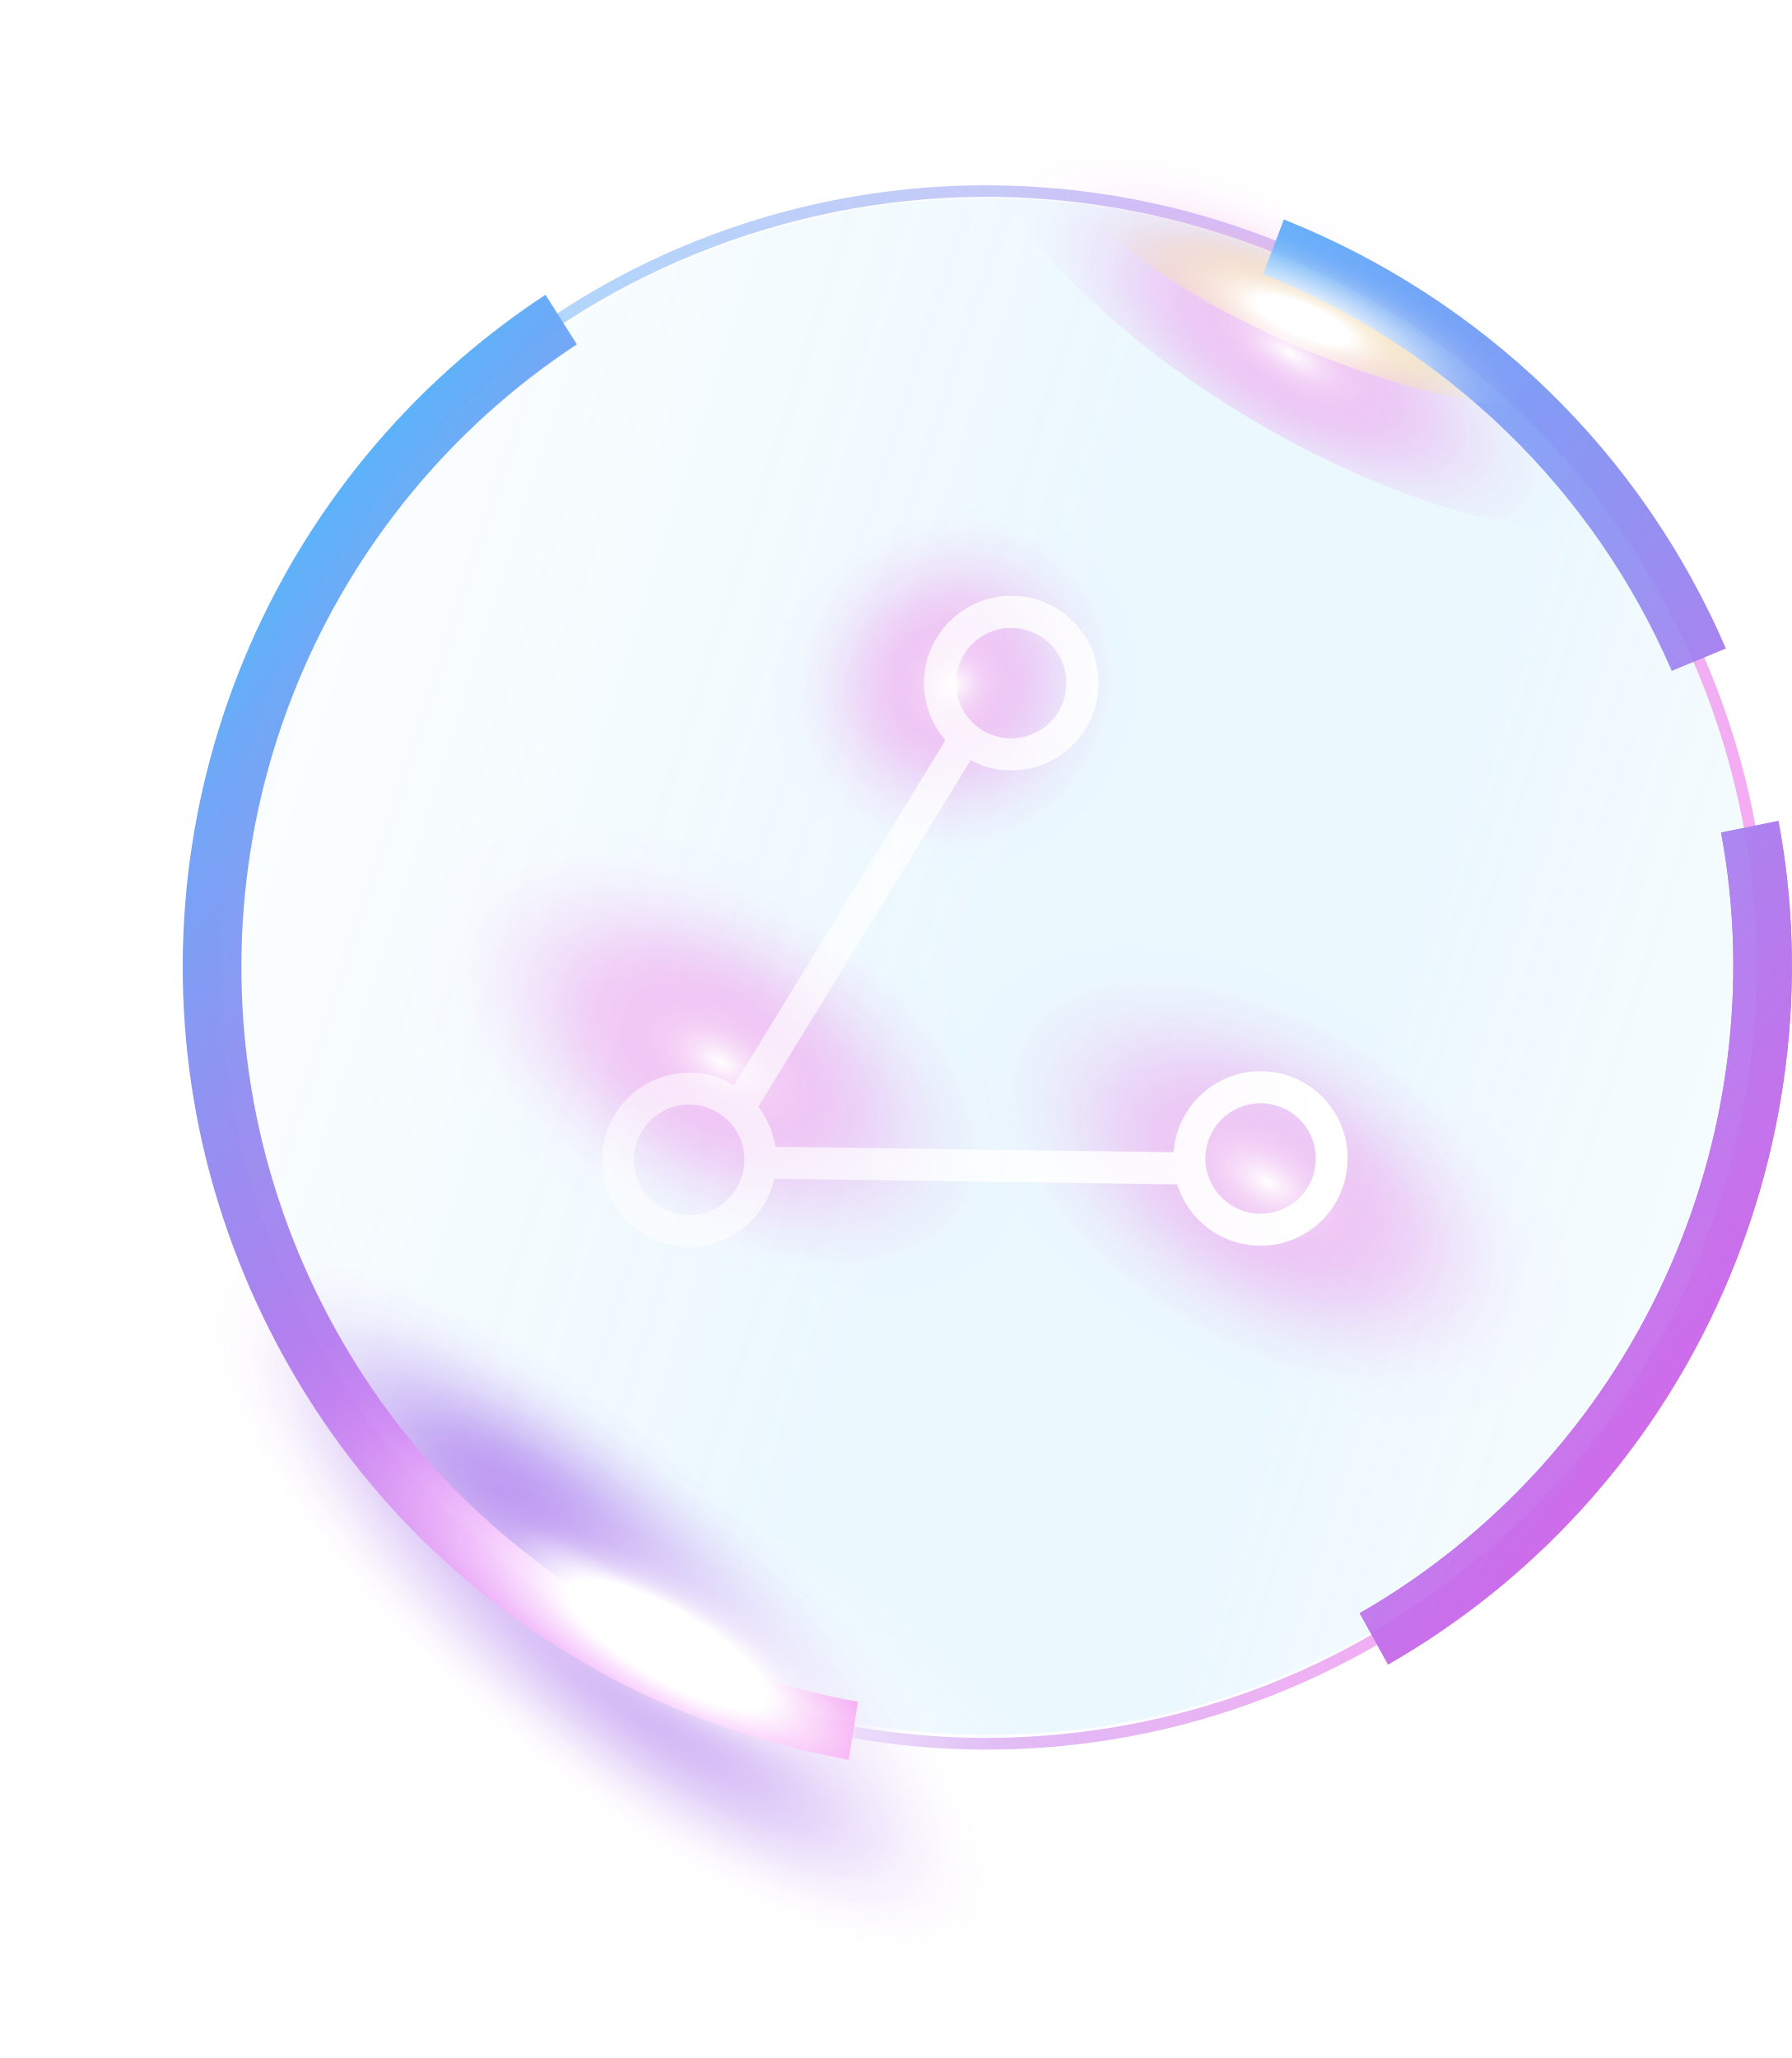
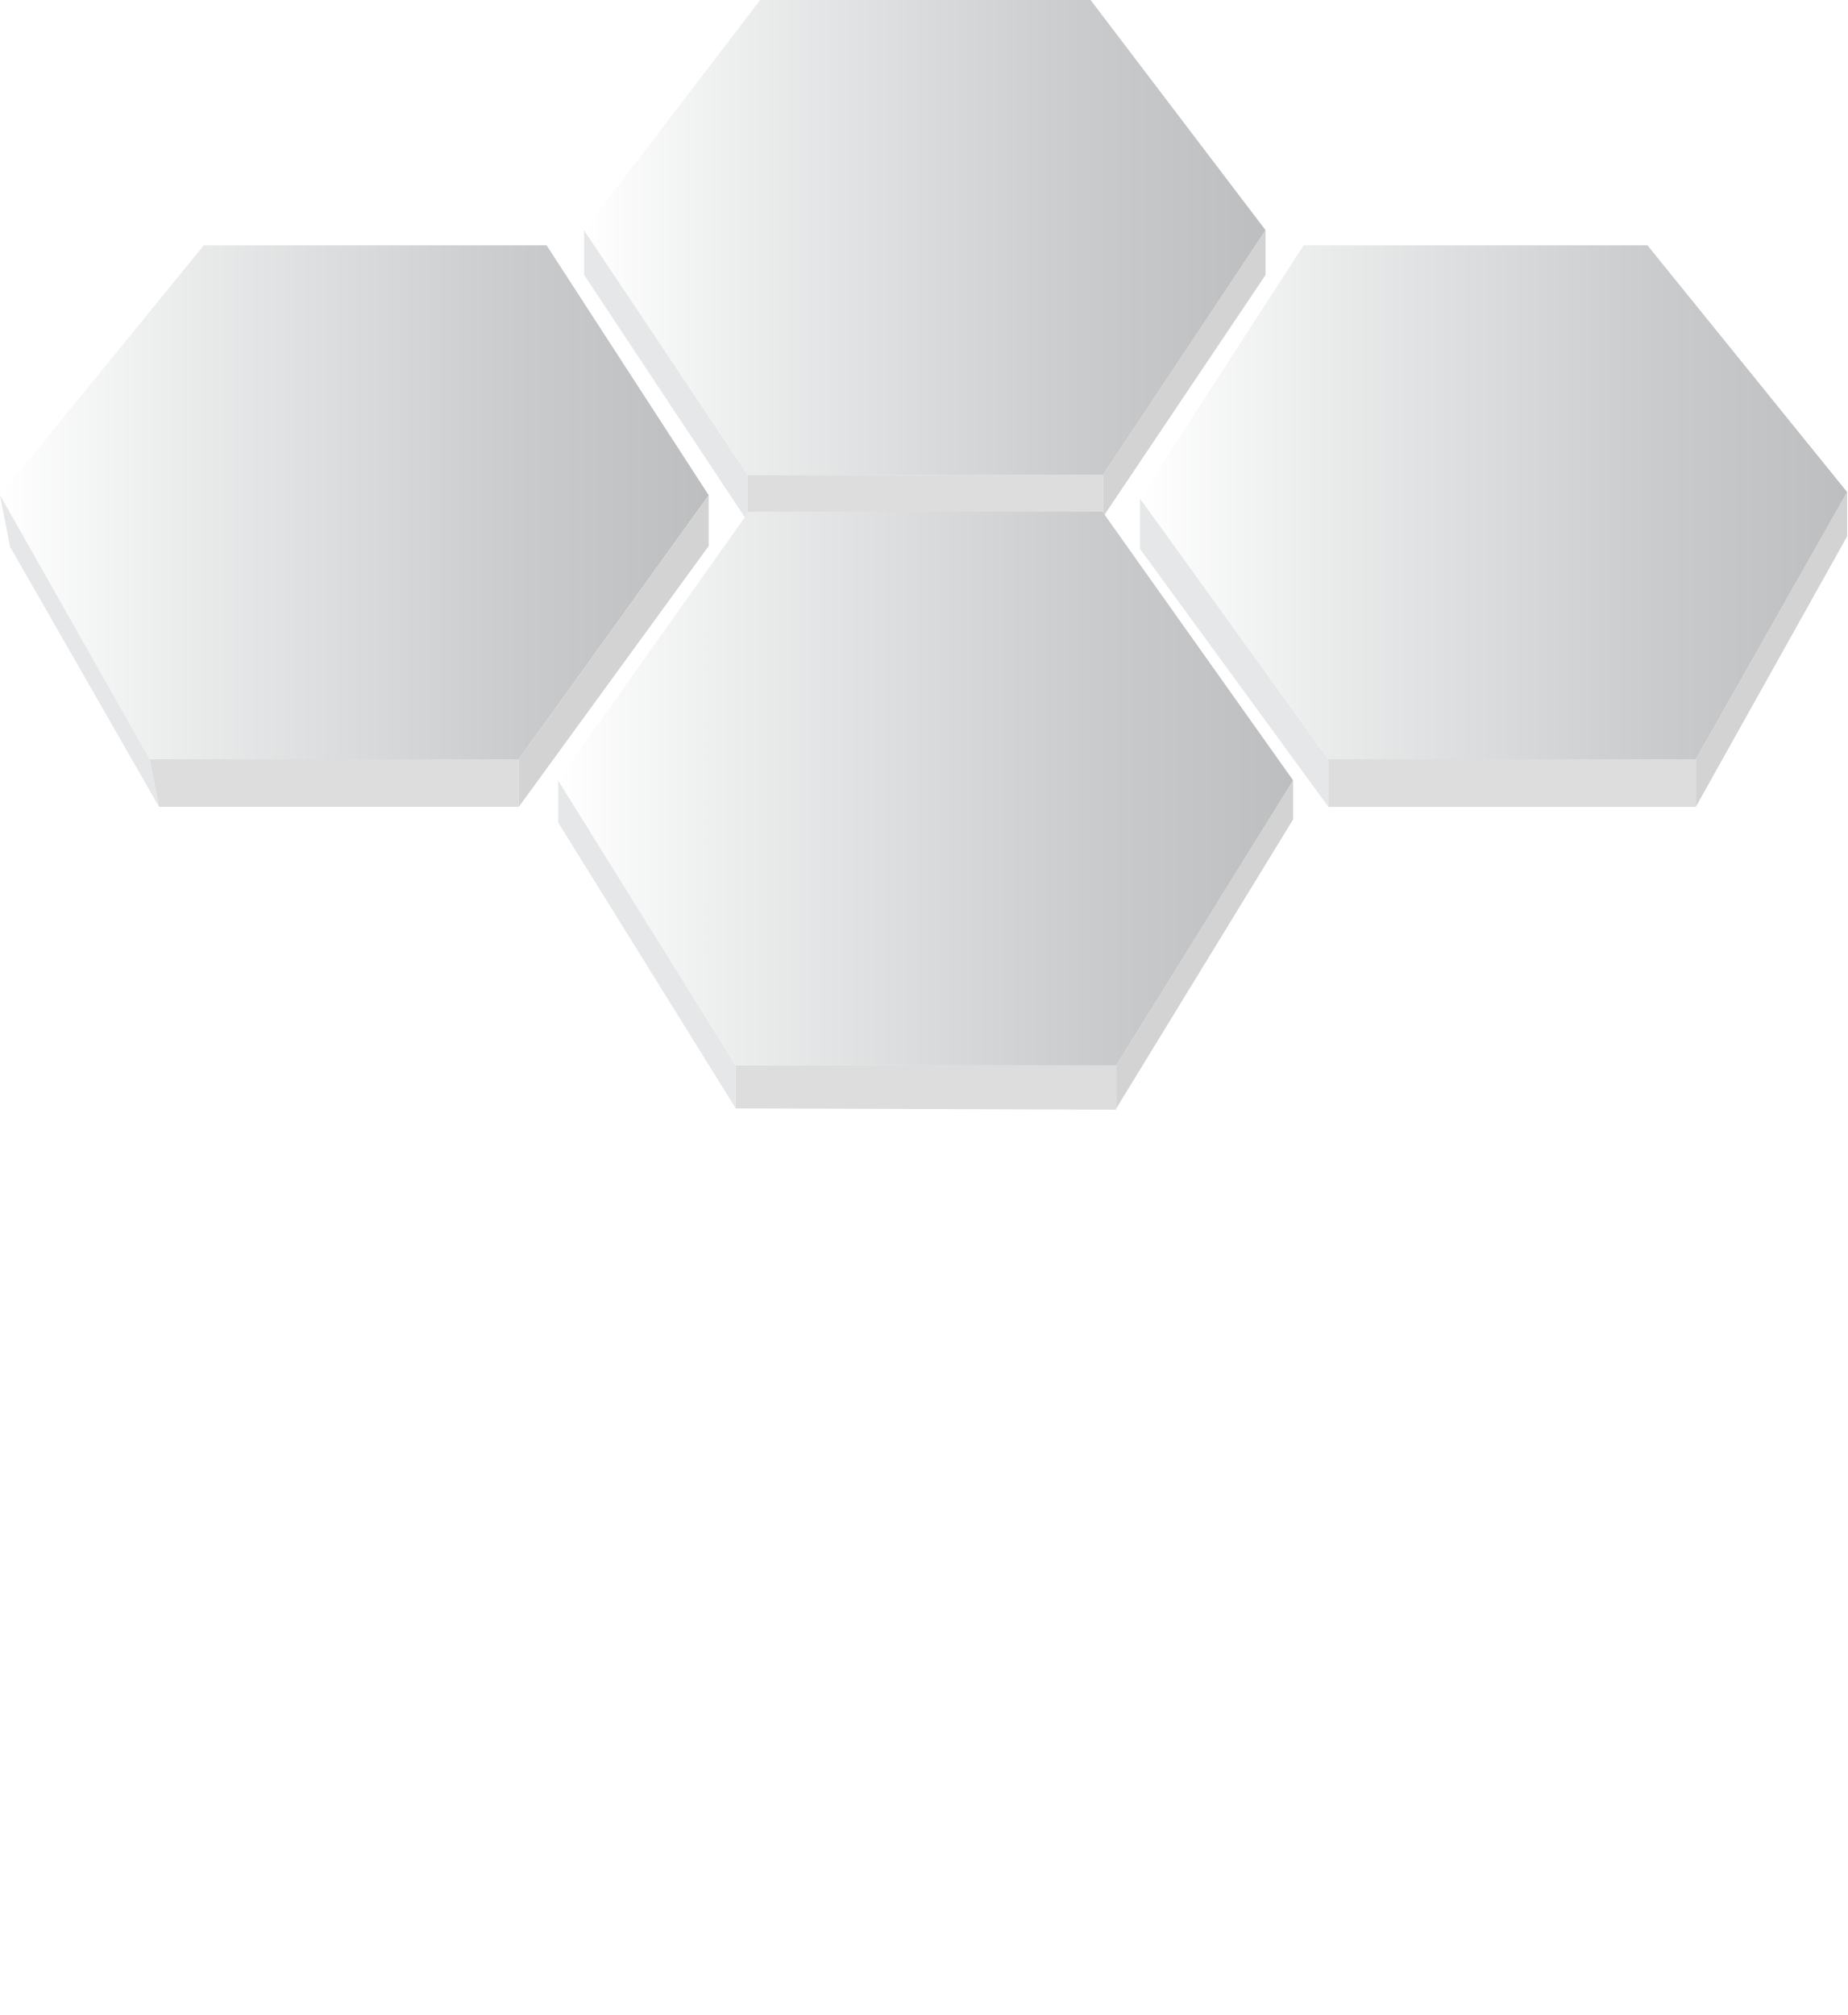
- <svg xmlns="http://www.w3.org/2000/svg" xmlns:xlink="http://www.w3.org/1999/xlink" viewBox="0 0 754.59 866.61">
+ <svg xmlns="http://www.w3.org/2000/svg" xmlns:xlink="http://www.w3.org/1999/xlink" viewBox="0 0 500.03 545.39">
  <defs>
-     <style>.cls-1{isolation:isolate;}.cls-2{fill-opacity:0.2;fill:url(#linear-gradient);}.cls-2,.cls-4{opacity:0.5;}.cls-10,.cls-11,.cls-3,.cls-4,.cls-5,.cls-9{mix-blend-mode:screen;}.cls-4{fill:url(#linear-gradient-2);}.cls-5,.cls-6{fill:url(#linear-gradient-3);}.cls-7{fill:url(#linear-gradient-5);}.cls-8{fill:url(#linear-gradient-6);}.cls-9{fill:url(#radial-gradient);}.cls-10{fill:url(#radial-gradient-2);}.cls-11{fill:url(#radial-gradient-3);}.cls-12,.cls-13,.cls-14,.cls-15{mix-blend-mode:color-dodge;}.cls-12{fill:url(#radial-gradient-4);}.cls-13{fill:url(#radial-gradient-5);}.cls-14{fill:url(#radial-gradient-6);}.cls-15{fill:url(#radial-gradient-7);}.cls-16{fill:url(#linear-gradient-7);}</style>
-     <linearGradient id="linear-gradient" x1="-1215.28" y1="700.92" x2="-718.81" y2="1117.3" gradientTransform="translate(965.81 -800.69) rotate(-22.28)" gradientUnits="userSpaceOnUse">
-       <stop offset="0" stop-color="#37b8f9" stop-opacity="0.2" />
-       <stop offset="0.07" stop-color="#37b8f9" stop-opacity="0.28" />
-       <stop offset="0.2" stop-color="#37b8f9" stop-opacity="0.49" />
-       <stop offset="0.4" stop-color="#37b8f9" stop-opacity="0.83" />
-       <stop offset="0.49" stop-color="#37b8f9" />
-       <stop offset="0.76" stop-color="#37b8f9" />
-       <stop offset="0.76" stop-color="#37b8f9" stop-opacity="0.99" />
-       <stop offset="0.82" stop-color="#37b8f9" stop-opacity="0.81" />
-       <stop offset="0.87" stop-color="#37b8f9" stop-opacity="0.68" />
-       <stop offset="0.92" stop-color="#37b8f9" stop-opacity="0.58" />
-       <stop offset="0.96" stop-color="#37b8f9" stop-opacity="0.52" />
-       <stop offset="1" stop-color="#37b8f9" stop-opacity="0.5" />
+     <style>.cls-1{fill:url(#Degradado_sin_nombre_16);}.cls-2{fill:url(#Degradado_sin_nombre_16-2);}.cls-3{fill:url(#Degradado_sin_nombre_13);}.cls-4{fill:url(#Degradado_sin_nombre_9);}.cls-5{fill:url(#Degradado_sin_nombre_9-2);}.cls-6{fill:url(#Degradado_sin_nombre_9-3);}.cls-7{fill:url(#Degradado_sin_nombre_9-4);}.cls-8{fill:url(#Degradado_sin_nombre_32);}.cls-9{fill:#e6e7e8;}.cls-10{fill:#dedddd;}.cls-11{fill:#d3d3d3;}.cls-12{fill:url(#Degradado_sin_nombre_32-2);}.cls-13{fill:url(#Degradado_sin_nombre_32-3);}.cls-14{fill:url(#Degradado_sin_nombre_32-4);}</style>
+     <linearGradient id="Degradado_sin_nombre_16" x1="91.91" y1="218.39" x2="91.91" y2="463.78" gradientUnits="userSpaceOnUse">
+       <stop offset="0" stop-color="#fff" stop-opacity="0.7" />
+       <stop offset="0.01" stop-color="#fff" stop-opacity="0.69" />
+       <stop offset="0.13" stop-color="#fff" stop-opacity="0.51" />
+       <stop offset="0.26" stop-color="#fff" stop-opacity="0.35" />
+       <stop offset="0.4" stop-color="#fff" stop-opacity="0.22" />
+       <stop offset="0.53" stop-color="#fff" stop-opacity="0.13" />
+       <stop offset="0.68" stop-color="#fff" stop-opacity="0.06" />
+       <stop offset="0.83" stop-color="#fff" stop-opacity="0.01" />
+       <stop offset="1" stop-color="#fff" stop-opacity="0" />
    </linearGradient>
-     <linearGradient id="linear-gradient-2" x1="-1315.49" y1="616.88" x2="-665.14" y2="1162.3" gradientTransform="translate(965.81 -800.69) rotate(-22.28)" gradientUnits="userSpaceOnUse">
-       <stop offset="0" stop-color="#30cfff" />
-       <stop offset="0.23" stop-color="#65aef8" />
-       <stop offset="0.6" stop-color="#b77bed" />
-       <stop offset="0.87" stop-color="#eb5ae7" />
-       <stop offset="1" stop-color="#ff4ee4" />
+     <linearGradient id="Degradado_sin_nombre_16-2" x1="409.31" y1="218.39" x2="409.31" y2="463.78" xlink:href="#Degradado_sin_nombre_16" />
+     <linearGradient id="Degradado_sin_nombre_13" x1="250.6" y1="300" x2="250.6" y2="545.39" gradientUnits="userSpaceOnUse">
+       <stop offset="0" stop-color="#fff" stop-opacity="0.7" />
+       <stop offset="0.19" stop-color="#fff" stop-opacity="0.49" />
+       <stop offset="0.38" stop-color="#fff" stop-opacity="0.32" />
+       <stop offset="0.56" stop-color="#fff" stop-opacity="0.18" />
+       <stop offset="0.72" stop-color="#fff" stop-opacity="0.08" />
+       <stop offset="0.88" stop-color="#fff" stop-opacity="0.02" />
+       <stop offset="1" stop-color="#fff" stop-opacity="0" />
    </linearGradient>
-     <linearGradient id="linear-gradient-3" x1="-1251.93" y1="292.25" x2="-664.45" y2="1309.81" gradientTransform="translate(965.81 -800.69) rotate(-22.28)" gradientUnits="userSpaceOnUse">
-       <stop offset="0" stop-color="#30cfff" />
-       <stop offset="0.13" stop-color="#34ccfe" />
-       <stop offset="0.27" stop-color="#41c4fd" />
-       <stop offset="0.41" stop-color="#57b7fa" />
-       <stop offset="0.56" stop-color="#75a4f6" />
-       <stop offset="0.71" stop-color="#9b8cf1" />
-       <stop offset="0.85" stop-color="#ca6feb" />
-       <stop offset="1" stop-color="#ff4ee4" />
+     <linearGradient id="Degradado_sin_nombre_9" x1="175.08" y1="212.21" x2="175.08" y2="457.59" gradientUnits="userSpaceOnUse">
+       <stop offset="0" stop-color="#fff" />
+       <stop offset="0.02" stop-color="#fff" stop-opacity="0.96" />
+       <stop offset="0.18" stop-color="#fff" stop-opacity="0.71" />
+       <stop offset="0.34" stop-color="#fff" stop-opacity="0.5" />
+       <stop offset="0.49" stop-color="#fff" stop-opacity="0.32" />
+       <stop offset="0.64" stop-color="#fff" stop-opacity="0.18" />
+       <stop offset="0.78" stop-color="#fff" stop-opacity="0.08" />
+       <stop offset="0.9" stop-color="#fff" stop-opacity="0.02" />
+       <stop offset="1" stop-color="#fff" stop-opacity="0" />
    </linearGradient>
-     <linearGradient id="linear-gradient-5" x1="-967.07" y1="295.33" x2="-504.05" y2="1097.3" xlink:href="#linear-gradient-3" />
-     <linearGradient id="linear-gradient-6" x1="-1274.62" y1="604.97" x2="-748.31" y2="1516.57" gradientTransform="translate(965.81 -800.69) rotate(-22.28)" gradientUnits="userSpaceOnUse">
-       <stop offset="0" stop-color="#30cfff" />
-       <stop offset="0.04" stop-color="#47c0fc" />
-       <stop offset="0.11" stop-color="#72a6f6" />
-       <stop offset="0.2" stop-color="#988ef1" />
-       <stop offset="0.29" stop-color="#b87aed" />
-       <stop offset="0.38" stop-color="#d26aea" />
-       <stop offset="0.49" stop-color="#e65ee7" />
-       <stop offset="0.6" stop-color="#f455e5" />
-       <stop offset="0.75" stop-color="#fd50e4" />
-       <stop offset="1" stop-color="#ff4ee4" />
+     <linearGradient id="Degradado_sin_nombre_9-2" x1="326.09" y1="213.43" x2="326.09" y2="458.81" xlink:href="#Degradado_sin_nombre_9" />
+     <linearGradient id="Degradado_sin_nombre_9-3" x1="21.7" y1="134.96" x2="21.7" y2="380.35" xlink:href="#Degradado_sin_nombre_9" />
+     <linearGradient id="Degradado_sin_nombre_9-4" x1="479.54" y1="134" x2="479.54" y2="379.39" xlink:href="#Degradado_sin_nombre_9" />
+     <linearGradient id="Degradado_sin_nombre_32" y1="135.94" x2="191.84" y2="135.94" gradientUnits="userSpaceOnUse">
+       <stop offset="0" stop-color="#fff" />
+       <stop offset="0.22" stop-color="#edeeee" />
+       <stop offset="0.73" stop-color="#cacbcd" />
+       <stop offset="1" stop-color="#bcbec0" />
    </linearGradient>
-     <radialGradient id="radial-gradient" cx="4181.25" cy="-6425.29" r="312.73" gradientTransform="matrix(0.13, 0.74, -0.24, 0.39, -1831.28, 96.86)" gradientUnits="userSpaceOnUse">
-       <stop offset="0" stop-color="#9272ff" />
-       <stop offset="0.03" stop-color="#8a5bf7" />
-       <stop offset="0.09" stop-color="#7e38eb" />
-       <stop offset="0.14" stop-color="#7622e3" />
-       <stop offset="0.17" stop-color="#731ae0" />
-       <stop offset="0.21" stop-color="#731ae0" stop-opacity="0.89" />
-       <stop offset="0.29" stop-color="#731ae0" stop-opacity="0.66" />
-       <stop offset="0.38" stop-color="#731ae0" stop-opacity="0.45" />
-       <stop offset="0.46" stop-color="#731ae0" stop-opacity="0.29" />
-       <stop offset="0.55" stop-color="#731ae0" stop-opacity="0.16" />
-       <stop offset="0.64" stop-color="#731ae0" stop-opacity="0.07" />
-       <stop offset="0.72" stop-color="#731ae0" stop-opacity="0.02" />
-       <stop offset="0.8" stop-color="#731ae0" stop-opacity="0" />
-     </radialGradient>
-     <radialGradient id="radial-gradient-2" cx="3784.43" cy="-4929.21" r="312.74" gradientTransform="matrix(0.13, 0.79, -0.24, 0.41, -1421.45, -248.03)" gradientUnits="userSpaceOnUse">
-       <stop offset="0" stop-color="#fff" />
-       <stop offset="0.17" stop-color="#fff" />
-       <stop offset="0.24" stop-color="#fff" stop-opacity="0.78" />
-       <stop offset="0.32" stop-color="#fff" stop-opacity="0.58" />
-       <stop offset="0.41" stop-color="#fff" stop-opacity="0.4" />
-       <stop offset="0.49" stop-color="#fff" stop-opacity="0.26" />
-       <stop offset="0.57" stop-color="#fff" stop-opacity="0.14" />
-       <stop offset="0.65" stop-color="#fff" stop-opacity="0.06" />
-       <stop offset="0.73" stop-color="#fff" stop-opacity="0.02" />
-       <stop offset="0.8" stop-color="#fff" stop-opacity="0" />
-     </radialGradient>
-     <radialGradient id="radial-gradient-3" cx="3798.42" cy="-5598.08" r="140.38" gradientTransform="matrix(0.77, 0.19, 0.29, 0.38, -752.68, 1540.19)" gradientUnits="userSpaceOnUse">
-       <stop offset="0" stop-color="#fff" />
-       <stop offset="0.17" stop-color="#fff" />
-       <stop offset="0.24" stop-color="#fffacb" stop-opacity="0.78" />
-       <stop offset="0.32" stop-color="#fff49a" stop-opacity="0.58" />
-       <stop offset="0.41" stop-color="#fff06f" stop-opacity="0.4" />
-       <stop offset="0.49" stop-color="#ffec4d" stop-opacity="0.26" />
-       <stop offset="0.57" stop-color="#ffea32" stop-opacity="0.14" />
-       <stop offset="0.65" stop-color="#ffe81f" stop-opacity="0.06" />
-       <stop offset="0.73" stop-color="#ffe614" stop-opacity="0.02" />
-       <stop offset="0.8" stop-color="#ffe610" stop-opacity="0" />
-     </radialGradient>
-     <radialGradient id="radial-gradient-4" cx="4219.81" cy="-4582.71" r="201.57" gradientTransform="matrix(0.76, 0.26, 0.19, 0.49, -1792.91, 1297.14)" gradientUnits="userSpaceOnUse">
-       <stop offset="0" stop-color="#fff" />
-       <stop offset="0.04" stop-color="#fce8fb" stop-opacity="0.9" />
-       <stop offset="0.12" stop-color="#f5b9f2" stop-opacity="0.69" />
-       <stop offset="0.21" stop-color="#f090ea" stop-opacity="0.51" />
-       <stop offset="0.3" stop-color="#eb6de3" stop-opacity="0.35" />
-       <stop offset="0.39" stop-color="#e751de" stop-opacity="0.22" />
-       <stop offset="0.48" stop-color="#e43bd9" stop-opacity="0.12" />
-       <stop offset="0.58" stop-color="#e22bd6" stop-opacity="0.05" />
-       <stop offset="0.68" stop-color="#e022d5" stop-opacity="0.01" />
-       <stop offset="0.8" stop-color="#e01fd4" stop-opacity="0" />
-     </radialGradient>
-     <radialGradient id="radial-gradient-5" cx="4258" cy="-4764.43" r="201.55" gradientTransform="matrix(0.24, 0.79, -0.45, 0.42, -2848.57, -906.15)" xlink:href="#radial-gradient-4" />
-     <radialGradient id="radial-gradient-6" cx="4547.23" cy="-4776.37" r="201.55" gradientTransform="matrix(0.24, 0.79, -0.45, 0.42, -2693.64, -1077.95)" xlink:href="#radial-gradient-4" />
-     <radialGradient id="radial-gradient-7" cx="4598.8" cy="-4996.75" r="201.55" gradientTransform="matrix(0.24, 0.43, -0.45, 0.23, -2920.58, -536.9)" xlink:href="#radial-gradient-4" />
-     <linearGradient id="linear-gradient-7" x1="240.35" y1="388.02" x2="554.38" y2="388.02" gradientUnits="userSpaceOnUse">
-       <stop offset="0" stop-color="#fff" stop-opacity="0.2" />
-       <stop offset="0" stop-color="#fff" stop-opacity="0.28" />
-       <stop offset="0" stop-color="#fff" stop-opacity="0.48" />
-       <stop offset="0" stop-color="#fff" stop-opacity="0.5" />
-       <stop offset="1" stop-color="#fff" />
-     </linearGradient>
+     <linearGradient id="Degradado_sin_nombre_32-2" x1="158.12" y1="64.27" x2="342.57" y2="64.27" xlink:href="#Degradado_sin_nombre_32" />
+     <linearGradient id="Degradado_sin_nombre_32-3" x1="151.09" y1="213.43" x2="350.03" y2="213.43" xlink:href="#Degradado_sin_nombre_32" />
+     <linearGradient id="Degradado_sin_nombre_32-4" x1="308.58" y1="135.94" x2="500" y2="135.94" xlink:href="#Degradado_sin_nombre_32" />
  </defs>
-   <g class="cls-1">
-     <g id="Capa_2" data-name="Capa 2">
-       <g id="Graphic_Element" data-name="Graphic Element">
-         <path class="cls-2" d="M715.52,284.35A323.54,323.54,0,1,1,645.71,179,324.13,324.13,0,0,1,715.52,284.35Z" />
-         <g class="cls-3">
-           <g class="cls-3">
-             <path class="cls-4" d="M649.21,175.49a329.35,329.35,0,1,0,70.87,107A329.52,329.52,0,0,0,649.21,175.49Zm90.54,232.93a324.42,324.42,0,1,1-24.23-124.07A324.65,324.65,0,0,1,739.75,408.42Z" />
-             <path class="cls-5" d="M723.15,549.44A337.27,337.27,0,0,1,584.53,700.9l-11.94-21.59A312.81,312.81,0,0,0,700.76,539.07c27.33-59.07,35.77-125.8,24-188.5l24.19-4.88C761.76,413.5,752.68,485.65,723.15,549.44Z" />
-             <path class="cls-6" d="M748.9,345.69c12.86,67.81,3.78,140-25.75,203.75A337.27,337.27,0,0,1,584.53,700.9l-11.94-21.59A312.81,312.81,0,0,0,700.76,539.07c27.33-59.07,35.77-125.8,24-188.5Z" />
-             <path class="cls-7" d="M726.81,273.08,704,282.5a313.33,313.33,0,0,0-172.11-167l8.76-23.07a342.32,342.32,0,0,1,111.1,71.77A338.41,338.41,0,0,1,726.81,273.08Z" />
-             <path class="cls-8" d="M361.32,716.6,357.42,741a342,342,0,0,1-175.64-88.75C132.67,605.61,98,543,84,475.91A338.73,338.73,0,0,1,229.71,124.12L242.92,145A314,314,0,0,0,108.19,470.89c12.93,62.25,45.12,120.32,90.63,163.48A316.94,316.94,0,0,0,361.32,716.6Z" />
-           </g>
-         </g>
-         <ellipse class="cls-9" cx="242.67" cy="682.09" rx="84.96" ry="261.94" transform="translate(-429.54 413.27) rotate(-48.62)" />
-         <ellipse class="cls-10" cx="242.67" cy="682.09" rx="84.95" ry="278.03" transform="translate(-467.31 540.48) rotate(-59.14)" />
-         <path class="cls-11" d="M672.9,138.21c22.48,29.59-7.95,41.86-68,27.39S478.05,115.42,455.57,85.82s7.95-41.87,68-27.4S650.42,108.61,672.9,138.21Z" />
-         <path class="cls-12" d="M718.1,163.44c21,54.94-30.91,76.46-115.89,48.05s-170.87-96-191.84-150.91,30.91-76.45,115.89-48S697.13,108.5,718.1,163.44Z" />
-         <ellipse class="cls-13" cx="302.28" cy="464.12" rx="102.42" ry="179.18" transform="translate(-251.18 485.5) rotate(-59.14)" />
-         <ellipse class="cls-14" cx="531.16" cy="514.76" rx="102.42" ry="179.18" transform="translate(-183.19 706.63) rotate(-59.14)" />
-         <ellipse class="cls-15" cx="415.74" cy="316.15" rx="102.42" ry="99.13" transform="matrix(0.51, -0.86, 0.86, 0.51, -68.92, 510.83)" />
-         <path class="cls-16" d="M567.54,486.92a36.7,36.7,0,0,0-73.3-1.71l-167.73-2.32A36.51,36.51,0,0,0,319.32,466l89.42-145.85a36.45,36.45,0,0,0,17.06,4.25,38.12,38.12,0,0,0,4.63-.29,36.76,36.76,0,1,0-32.31-12.37l-89,145.19a36.7,36.7,0,1,0-19,68.18,38.68,38.68,0,0,0,4.68-.29,36.79,36.79,0,0,0,31.25-28.45l169.7,2.35a36.72,36.72,0,0,0,35,25.85l.93,0a36.7,36.7,0,0,0,35.79-37.6ZM422.91,264.59a24.25,24.25,0,0,1,2.93-.18,23.29,23.29,0,0,1,23.06,20.34h0a23.25,23.25,0,1,1-26-20.16ZM293.15,511.44a23.25,23.25,0,1,1-5.84-46.14,24.42,24.42,0,0,1,2.94-.18,23.25,23.25,0,0,1,2.9,46.32Zm254.54-7.58a23.25,23.25,0,1,1-17.42-39.28h.59a23.25,23.25,0,0,1,23.23,22.68h0A23.07,23.07,0,0,1,547.69,503.86Z" />
-       </g>
+   <g id="Capa_2" data-name="Capa 2">
+     <g id="Objects">
+       <polygon class="cls-1" points="140.4 463.78 43.52 463.78 43.36 218.39 140.47 218.76 140.4 463.78" />
+       <polygon class="cls-2" points="458.97 463.78 359.74 463.78 359.57 218.39 459.04 218.76 458.97 463.78" />
+       <polygon class="cls-3" points="302.06 545.39 199.24 545.39 199.07 300 302.13 300.36 302.06 545.39" />
+       <polygon class="cls-4" points="199.04 457.59 151.17 457.59 151.09 212.21 199.07 212.57 199.04 457.59" />
+       <polygon class="cls-5" points="350.01 458.81 302.21 458.81 302.13 213.43 350.04 213.79 350.01 458.81" />
+       <polygon class="cls-6" points="43.38 380.35 0.07 380.35 0 134.96 43.41 135.32 43.38 380.35" />
+       <polygon class="cls-7" points="500 379.39 459.12 379.39 459.05 134 500.04 134.36 500 379.39" />
+       <polygon class="cls-8" points="40.54 205.5 140.43 205.5 191.84 134.04 147.95 66.39 55.17 66.39 0 134.04 40.54 205.5" />
+       <polygon class="cls-9" points="0 134.04 2.72 147.99 43.05 218.39 40.54 205.5 0 134.04" />
+       <polygon class="cls-9" points="158.12 62.3 158.12 74.42 202.42 141.23 202.42 128.54 158.12 62.3" />
+       <polygon class="cls-10" points="202.42 128.54 298.55 128.54 298.55 139.96 202.42 141.23 202.42 128.54" />
+       <polygon class="cls-11" points="298.55 128.54 342.57 62.3 342.57 74.42 298.55 139.96 298.55 128.54" />
+       <polygon class="cls-12" points="158.12 62.3 205.77 0 295.21 0 342.57 62.3 298.55 128.54 202.42 128.54 158.12 62.3" />
+       <polygon class="cls-10" points="140.43 205.5 140.43 218.39 43.05 218.39 40.54 205.5 140.43 205.5" />
+       <polygon class="cls-11" points="140.43 218.39 191.84 147.78 191.84 134.04 140.43 205.5 140.43 218.39" />
+       <polygon class="cls-10" points="199.15 300 199.15 288.37 302.17 288.37 302.13 300.36 199.15 300" />
+       <polygon class="cls-9" points="199.15 288.37 151.09 211.21 151.09 222.62 199.15 300 199.15 288.37" />
+       <polygon class="cls-11" points="302.17 288.37 350.03 211.21 350.03 221.78 302.17 300 302.17 288.37" />
+       <polygon class="cls-13" points="151.09 211.21 202.7 138.48 298.41 138.48 350.03 211.21 302.17 288.37 199.15 288.37 151.09 211.21" />
+       <polygon class="cls-9" points="308.58 134.88 308.58 148.56 359.57 218.39 359.57 205.5 308.58 134.88" />
+       <rect class="cls-10" x="359.57" y="205.5" width="99.47" height="12.9" />
+       <polygon class="cls-11" points="459.04 205.5 500 133.19 500 145.17 459.04 218.39 459.04 205.5" />
+       <polygon class="cls-14" points="500 133.19 445.94 66.39 352.88 66.39 308.58 134.88 359.57 205.5 459.04 205.5 500 133.19" />
    </g>
  </g>
</svg>
